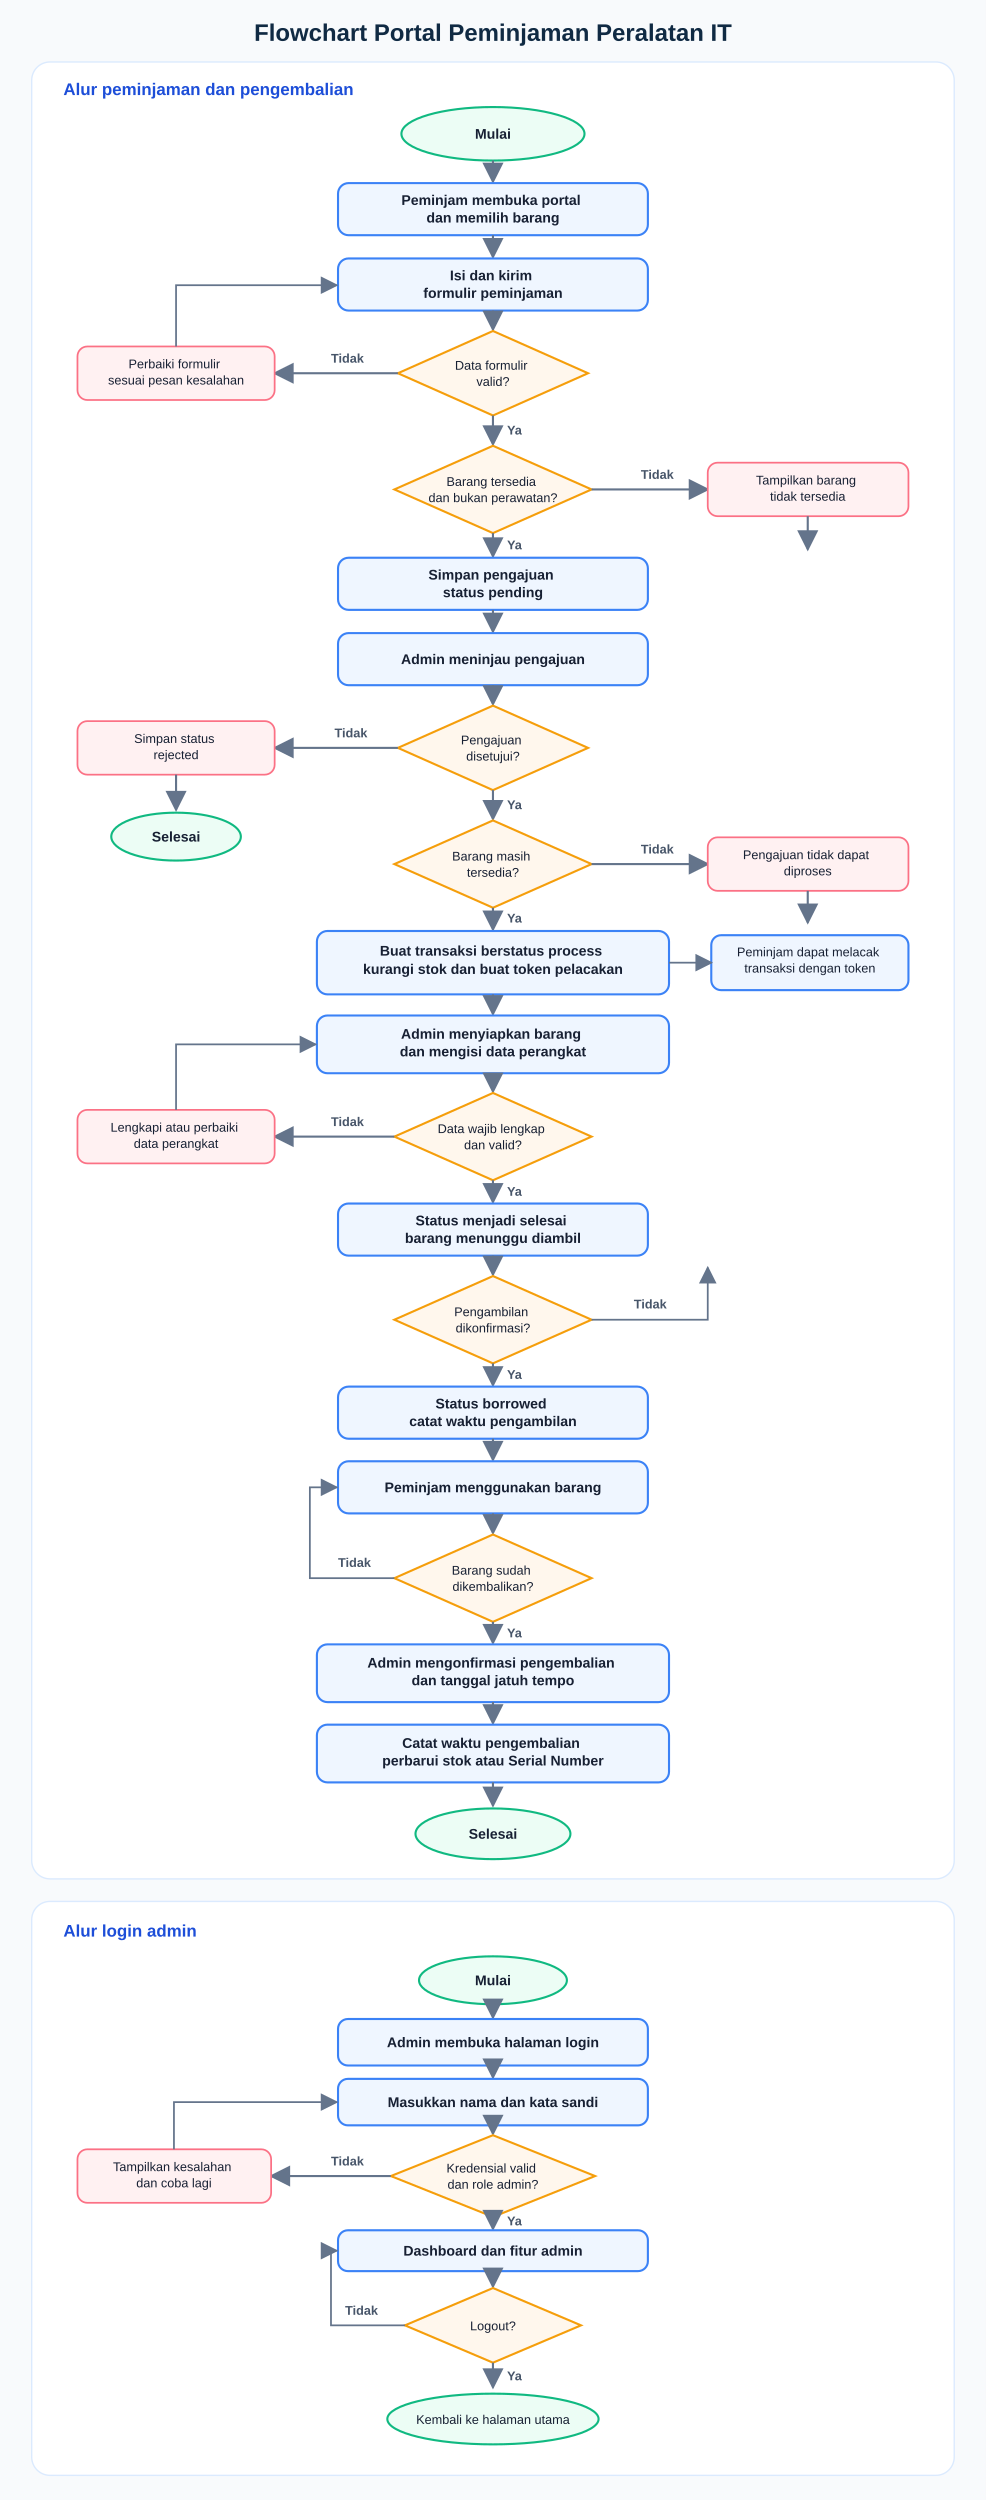
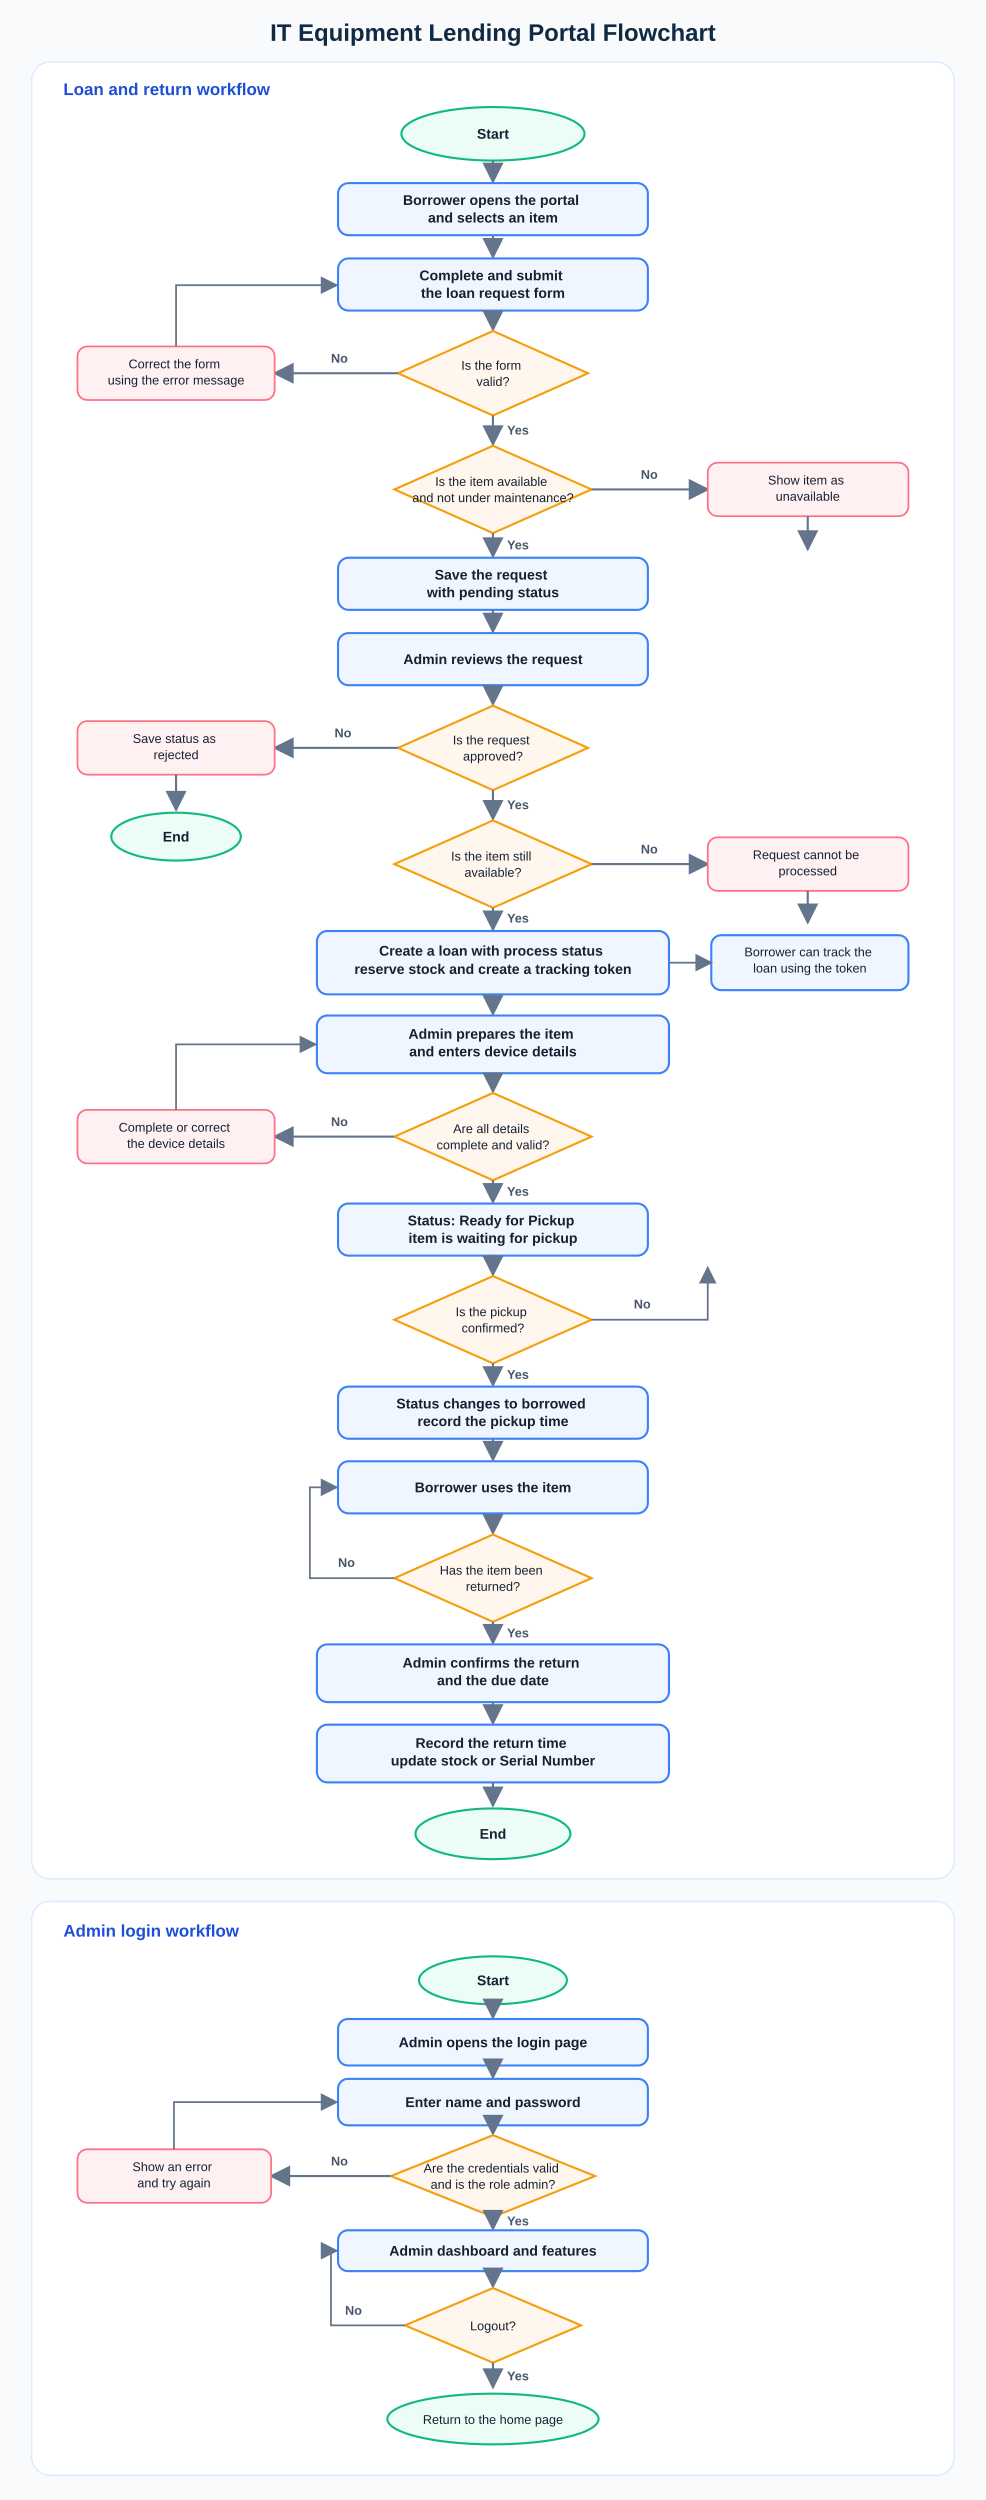
<svg xmlns="http://www.w3.org/2000/svg" width="1400" height="3550" viewBox="0 0 1400 3550" role="img" aria-labelledby="title description">
  <defs>
    <marker id="arrow" markerWidth="12" markerHeight="12" refX="10" refY="6" orient="auto">
      <path d="M1,1 L11,6 L1,11 Z" fill="#64748b" />
    </marker>
    <style>
      text { font-family: "Segoe UI", Arial, sans-serif; fill: #172033; }
      .title { font-size: 34px; font-weight: 700; fill: #102a43; }
      .section { font-size: 24px; font-weight: 700; fill: #1d4ed8; }
      .node { fill: #eff6ff; stroke: #3b82f6; stroke-width: 3; }
      .decision { fill: #fff7ed; stroke: #f59e0b; stroke-width: 3; }
      .end { fill: #ecfdf5; stroke: #10b981; stroke-width: 3; }
      .side { fill: #fff1f2; stroke: #fb7185; stroke-width: 2.5; }
      .line { fill: none; stroke: #64748b; stroke-width: 3; marker-end: url(#arrow); }
      .loop { fill: none; stroke: #64748b; stroke-width: 2.5; marker-end: url(#arrow); }
      .label { font-size: 18px; font-weight: 600; fill: #475569; }
      .body { font-size: 20px; font-weight: 600; text-anchor: middle; }
      .small { font-size: 18px; font-weight: 500; text-anchor: middle; }
      .panel { fill: #ffffff; stroke: #dbeafe; stroke-width: 2; }
    </style>
  </defs>
  <rect width="1400" height="3550" fill="#f8fafc" />
-   <text x="700" y="58" class="title" text-anchor="middle">Flowchart Portal Peminjaman Peralatan IT</text>
+   <text x="700" y="58" class="title" text-anchor="middle">IT Equipment Lending Portal Flowchart</text>
  <rect x="45" y="88" width="1310" height="2580" rx="26" class="panel" />
-   <text x="90" y="135" class="section">Alur peminjaman dan pengembalian</text>
+   <text x="90" y="135" class="section">Loan and return workflow</text>
  <ellipse cx="700" cy="190" rx="130" ry="38" class="end" />
-   <text x="700" y="197" class="body">Mulai</text>
+   <text x="700" y="197" class="body">Start</text>
  <path d="M700 228 V258" class="line" />
  <rect x="480" y="260" width="440" height="74" rx="15" class="node" />
  <text x="700" y="291" class="body">
-     <tspan x="700">Peminjam membuka portal</tspan>
-     <tspan x="700" dy="25">dan memilih barang</tspan>
+     <tspan x="700">Borrower opens the portal</tspan>
+     <tspan x="700" dy="25">and selects an item</tspan>
  </text>
  <path d="M700 334 V365" class="line" />
  <rect x="480" y="367" width="440" height="74" rx="15" class="node" />
  <text x="700" y="398" class="body">
-     <tspan x="700">Isi dan kirim</tspan>
-     <tspan x="700" dy="25">formulir peminjaman</tspan>
+     <tspan x="700">Complete and submit</tspan>
+     <tspan x="700" dy="25">the loan request form</tspan>
  </text>
  <path d="M700 441 V468" class="line" />
  <polygon points="700,470 835,530 700,590 565,530" class="decision" />
  <text x="700" y="525" class="small">
-     <tspan x="700">Data formulir</tspan>
+     <tspan x="700">Is the form</tspan>
    <tspan x="700" dy="23">valid?</tspan>
  </text>
  <path d="M565 530 H390" class="line" />
-   <text x="470" y="515" class="label">Tidak</text>
+   <text x="470" y="515" class="label">No</text>
  <rect x="110" y="492" width="280" height="76" rx="14" class="side" />
  <text x="250" y="523" class="small">
-     <tspan x="250">Perbaiki formulir</tspan>
-     <tspan x="250" dy="23">sesuai pesan kesalahan</tspan>
+     <tspan x="250">Correct the form</tspan>
+     <tspan x="250" dy="23">using the error message</tspan>
  </text>
  <path d="M250 492 V405 H478" class="loop" />
  <path d="M700 590 V631" class="line" />
-   <text x="720" y="617" class="label">Ya</text>
+   <text x="720" y="617" class="label">Yes</text>
  <polygon points="700,633 840,695 700,757 560,695" class="decision" />
  <text x="700" y="690" class="small">
-     <tspan x="700">Barang tersedia</tspan>
-     <tspan x="700" dy="23">dan bukan perawatan?</tspan>
+     <tspan x="700">Is the item available</tspan>
+     <tspan x="700" dy="23">and not under maintenance?</tspan>
  </text>
  <path d="M840 695 H1005" class="line" />
-   <text x="910" y="680" class="label">Tidak</text>
+   <text x="910" y="680" class="label">No</text>
  <rect x="1005" y="657" width="285" height="76" rx="14" class="side" />
  <text x="1147" y="688" class="small">
-     <tspan x="1147">Tampilkan barang</tspan>
-     <tspan x="1147" dy="23">tidak tersedia</tspan>
+     <tspan x="1147">Show item as</tspan>
+     <tspan x="1147" dy="23">unavailable</tspan>
  </text>
  <path d="M1147 733 V780" class="line" />
  <path d="M700 757 V790" class="line" />
-   <text x="720" y="780" class="label">Ya</text>
+   <text x="720" y="780" class="label">Yes</text>
  <rect x="480" y="792" width="440" height="74" rx="15" class="node" />
  <text x="700" y="823" class="body">
-     <tspan x="700">Simpan pengajuan</tspan>
-     <tspan x="700" dy="25">status pending</tspan>
+     <tspan x="700">Save the request</tspan>
+     <tspan x="700" dy="25">with pending status</tspan>
  </text>
  <path d="M700 866 V897" class="line" />
  <rect x="480" y="899" width="440" height="74" rx="15" class="node" />
-   <text x="700" y="943" class="body">Admin meninjau pengajuan</text>
+   <text x="700" y="943" class="body">Admin reviews the request</text>
  <path d="M700 973 V1000" class="line" />
  <polygon points="700,1002 835,1062 700,1122 565,1062" class="decision" />
  <text x="700" y="1057" class="small">
-     <tspan x="700">Pengajuan</tspan>
-     <tspan x="700" dy="23">disetujui?</tspan>
+     <tspan x="700">Is the request</tspan>
+     <tspan x="700" dy="23">approved?</tspan>
  </text>
  <path d="M565 1062 H390" class="line" />
-   <text x="475" y="1047" class="label">Tidak</text>
+   <text x="475" y="1047" class="label">No</text>
  <rect x="110" y="1024" width="280" height="76" rx="14" class="side" />
  <text x="250" y="1055" class="small">
-     <tspan x="250">Simpan status</tspan>
+     <tspan x="250">Save status as</tspan>
    <tspan x="250" dy="23">rejected</tspan>
  </text>
  <path d="M250 1100 V1150" class="line" />
  <ellipse cx="250" cy="1188" rx="92" ry="34" class="end" />
-   <text x="250" y="1195" class="body">Selesai</text>
+   <text x="250" y="1195" class="body">End</text>
  <path d="M700 1122 V1163" class="line" />
-   <text x="720" y="1149" class="label">Ya</text>
+   <text x="720" y="1149" class="label">Yes</text>
  <polygon points="700,1165 840,1227 700,1289 560,1227" class="decision" />
  <text x="700" y="1222" class="small">
-     <tspan x="700">Barang masih</tspan>
-     <tspan x="700" dy="23">tersedia?</tspan>
+     <tspan x="700">Is the item still</tspan>
+     <tspan x="700" dy="23">available?</tspan>
  </text>
  <path d="M840 1227 H1005" class="line" />
-   <text x="910" y="1212" class="label">Tidak</text>
+   <text x="910" y="1212" class="label">No</text>
  <rect x="1005" y="1189" width="285" height="76" rx="14" class="side" />
  <text x="1147" y="1220" class="small">
-     <tspan x="1147">Pengajuan tidak dapat</tspan>
-     <tspan x="1147" dy="23">diproses</tspan>
+     <tspan x="1147">Request cannot be</tspan>
+     <tspan x="1147" dy="23">processed</tspan>
  </text>
  <path d="M1147 1265 V1310" class="line" />
  <path d="M700 1289 V1320" class="line" />
-   <text x="720" y="1310" class="label">Ya</text>
+   <text x="720" y="1310" class="label">Yes</text>
  <rect x="450" y="1322" width="500" height="90" rx="15" class="node" />
  <text x="700" y="1357" class="body">
-     <tspan x="700">Buat transaksi berstatus process</tspan>
-     <tspan x="700" dy="26">kurangi stok dan buat token pelacakan</tspan>
+     <tspan x="700">Create a loan with process status</tspan>
+     <tspan x="700" dy="26">reserve stock and create a tracking token</tspan>
  </text>
  <rect x="1010" y="1328" width="280" height="78" rx="14" class="node" />
  <text x="1150" y="1358" class="small">
-     <tspan x="1150">Peminjam dapat melacak</tspan>
-     <tspan x="1150" dy="23">transaksi dengan token</tspan>
+     <tspan x="1150">Borrower can track the</tspan>
+     <tspan x="1150" dy="23">loan using the token</tspan>
  </text>
  <path d="M950 1367 H1010" class="loop" />
  <path d="M700 1412 V1440" class="line" />
  <rect x="450" y="1442" width="500" height="82" rx="15" class="node" />
  <text x="700" y="1475" class="body">
-     <tspan x="700">Admin menyiapkan barang</tspan>
-     <tspan x="700" dy="25">dan mengisi data perangkat</tspan>
+     <tspan x="700">Admin prepares the item</tspan>
+     <tspan x="700" dy="25">and enters device details</tspan>
  </text>
  <path d="M700 1524 V1550" class="line" />
  <polygon points="700,1552 840,1614 700,1676 560,1614" class="decision" />
  <text x="700" y="1609" class="small">
-     <tspan x="700">Data wajib lengkap</tspan>
-     <tspan x="700" dy="23">dan valid?</tspan>
+     <tspan x="700">Are all details</tspan>
+     <tspan x="700" dy="23">complete and valid?</tspan>
  </text>
  <path d="M560 1614 H390" class="line" />
-   <text x="470" y="1599" class="label">Tidak</text>
+   <text x="470" y="1599" class="label">No</text>
  <rect x="110" y="1576" width="280" height="76" rx="14" class="side" />
  <text x="250" y="1607" class="small">
-     <tspan x="250">Lengkapi atau perbaiki</tspan>
-     <tspan x="250" dy="23">data perangkat</tspan>
+     <tspan x="250">Complete or correct</tspan>
+     <tspan x="250" dy="23">the device details</tspan>
  </text>
  <path d="M250 1576 V1483 H448" class="loop" />
  <path d="M700 1676 V1707" class="line" />
-   <text x="720" y="1698" class="label">Ya</text>
+   <text x="720" y="1698" class="label">Yes</text>
  <rect x="480" y="1709" width="440" height="74" rx="15" class="node" />
  <text x="700" y="1740" class="body">
-     <tspan x="700">Status menjadi selesai</tspan>
-     <tspan x="700" dy="25">barang menunggu diambil</tspan>
+     <tspan x="700">Status: Ready for Pickup</tspan>
+     <tspan x="700" dy="25">item is waiting for pickup</tspan>
  </text>
  <path d="M700 1783 V1810" class="line" />
  <polygon points="700,1812 840,1874 700,1936 560,1874" class="decision" />
  <text x="700" y="1869" class="small">
-     <tspan x="700">Pengambilan</tspan>
-     <tspan x="700" dy="23">dikonfirmasi?</tspan>
+     <tspan x="700">Is the pickup</tspan>
+     <tspan x="700" dy="23">confirmed?</tspan>
  </text>
  <path d="M840 1874 H1005 V1800" class="loop" />
-   <text x="900" y="1858" class="label">Tidak</text>
+   <text x="900" y="1858" class="label">No</text>
  <path d="M700 1936 V1967" class="line" />
-   <text x="720" y="1958" class="label">Ya</text>
+   <text x="720" y="1958" class="label">Yes</text>
  <rect x="480" y="1969" width="440" height="74" rx="15" class="node" />
  <text x="700" y="2000" class="body">
-     <tspan x="700">Status borrowed</tspan>
-     <tspan x="700" dy="25">catat waktu pengambilan</tspan>
+     <tspan x="700">Status changes to borrowed</tspan>
+     <tspan x="700" dy="25">record the pickup time</tspan>
  </text>
  <path d="M700 2043 V2073" class="line" />
  <rect x="480" y="2075" width="440" height="74" rx="15" class="node" />
-   <text x="700" y="2119" class="body">Peminjam menggunakan barang</text>
+   <text x="700" y="2119" class="body">Borrower uses the item</text>
  <path d="M700 2149 V2177" class="line" />
  <polygon points="700,2179 840,2241 700,2303 560,2241" class="decision" />
  <text x="700" y="2236" class="small">
-     <tspan x="700">Barang sudah</tspan>
-     <tspan x="700" dy="23">dikembalikan?</tspan>
+     <tspan x="700">Has the item been</tspan>
+     <tspan x="700" dy="23">returned?</tspan>
  </text>
  <path d="M560 2241 H440 V2112 H478" class="loop" />
-   <text x="480" y="2225" class="label">Tidak</text>
+   <text x="480" y="2225" class="label">No</text>
  <path d="M700 2303 V2333" class="line" />
-   <text x="720" y="2325" class="label">Ya</text>
+   <text x="720" y="2325" class="label">Yes</text>
  <rect x="450" y="2335" width="500" height="82" rx="15" class="node" />
  <text x="700" y="2368" class="body">
-     <tspan x="700">Admin mengonfirmasi pengembalian</tspan>
-     <tspan x="700" dy="25">dan tanggal jatuh tempo</tspan>
+     <tspan x="700">Admin confirms the return</tspan>
+     <tspan x="700" dy="25">and the due date</tspan>
  </text>
  <path d="M700 2417 V2447" class="line" />
  <rect x="450" y="2449" width="500" height="82" rx="15" class="node" />
  <text x="700" y="2482" class="body">
-     <tspan x="700">Catat waktu pengembalian</tspan>
-     <tspan x="700" dy="25">perbarui stok atau Serial Number</tspan>
+     <tspan x="700">Record the return time</tspan>
+     <tspan x="700" dy="25">update stock or Serial Number</tspan>
  </text>
  <path d="M700 2531 V2564" class="line" />
  <ellipse cx="700" cy="2604" rx="110" ry="36" class="end" />
-   <text x="700" y="2611" class="body">Selesai</text>
+   <text x="700" y="2611" class="body">End</text>
  <rect x="45" y="2700" width="1310" height="815" rx="26" class="panel" />
-   <text x="90" y="2750" class="section">Alur login admin</text>
+   <text x="90" y="2750" class="section">Admin login workflow</text>
  <ellipse cx="700" cy="2812" rx="105" ry="34" class="end" />
-   <text x="700" y="2819" class="body">Mulai</text>
+   <text x="700" y="2819" class="body">Start</text>
  <path d="M700 2846 V2865" class="line" />
  <rect x="480" y="2867" width="440" height="66" rx="14" class="node" />
-   <text x="700" y="2907" class="body">Admin membuka halaman login</text>
+   <text x="700" y="2907" class="body">Admin opens the login page</text>
  <path d="M700 2933 V2950" class="line" />
  <rect x="480" y="2952" width="440" height="66" rx="14" class="node" />
-   <text x="700" y="2992" class="body">Masukkan nama dan kata sandi</text>
+   <text x="700" y="2992" class="body">Enter name and password</text>
  <path d="M700 3018 V3030" class="line" />
  <polygon points="700,3032 845,3090 700,3148 555,3090" class="decision" />
  <text x="700" y="3085" class="small">
-     <tspan x="700">Kredensial valid</tspan>
-     <tspan x="700" dy="23">dan role admin?</tspan>
+     <tspan x="700">Are the credentials valid</tspan>
+     <tspan x="700" dy="23">and is the role admin?</tspan>
  </text>
  <path d="M555 3090 H385" class="line" />
-   <text x="470" y="3075" class="label">Tidak</text>
+   <text x="470" y="3075" class="label">No</text>
  <rect x="110" y="3052" width="275" height="76" rx="14" class="side" />
  <text x="247" y="3083" class="small">
-     <tspan x="247">Tampilkan kesalahan</tspan>
-     <tspan x="247" dy="23">dan coba lagi</tspan>
+     <tspan x="247">Show an error</tspan>
+     <tspan x="247" dy="23">and try again</tspan>
  </text>
  <path d="M247 3052 V2985 H478" class="loop" />
  <path d="M700 3148 V3165" class="line" />
-   <text x="720" y="3160" class="label">Ya</text>
+   <text x="720" y="3160" class="label">Yes</text>
  <rect x="480" y="3167" width="440" height="58" rx="14" class="node" />
-   <text x="700" y="3203" class="body">Dashboard dan fitur admin</text>
+   <text x="700" y="3203" class="body">Admin dashboard and features</text>
  <path d="M700 3225 V3247" class="line" />
  <polygon points="700,3249 825,3302 700,3355 575,3302" class="decision" />
  <text x="700" y="3309" class="small">Logout?</text>
  <path d="M575 3302 H470 V3196 H478" class="loop" />
-   <text x="490" y="3287" class="label">Tidak</text>
+   <text x="490" y="3287" class="label">No</text>
  <path d="M700 3355 V3390" class="line" />
-   <text x="720" y="3380" class="label">Ya</text>
+   <text x="720" y="3380" class="label">Yes</text>
  <ellipse cx="700" cy="3435" rx="150" ry="36" class="end" />
-   <text x="700" y="3442" class="small">Kembali ke halaman utama</text>
+   <text x="700" y="3442" class="small">Return to the home page</text>
</svg>
